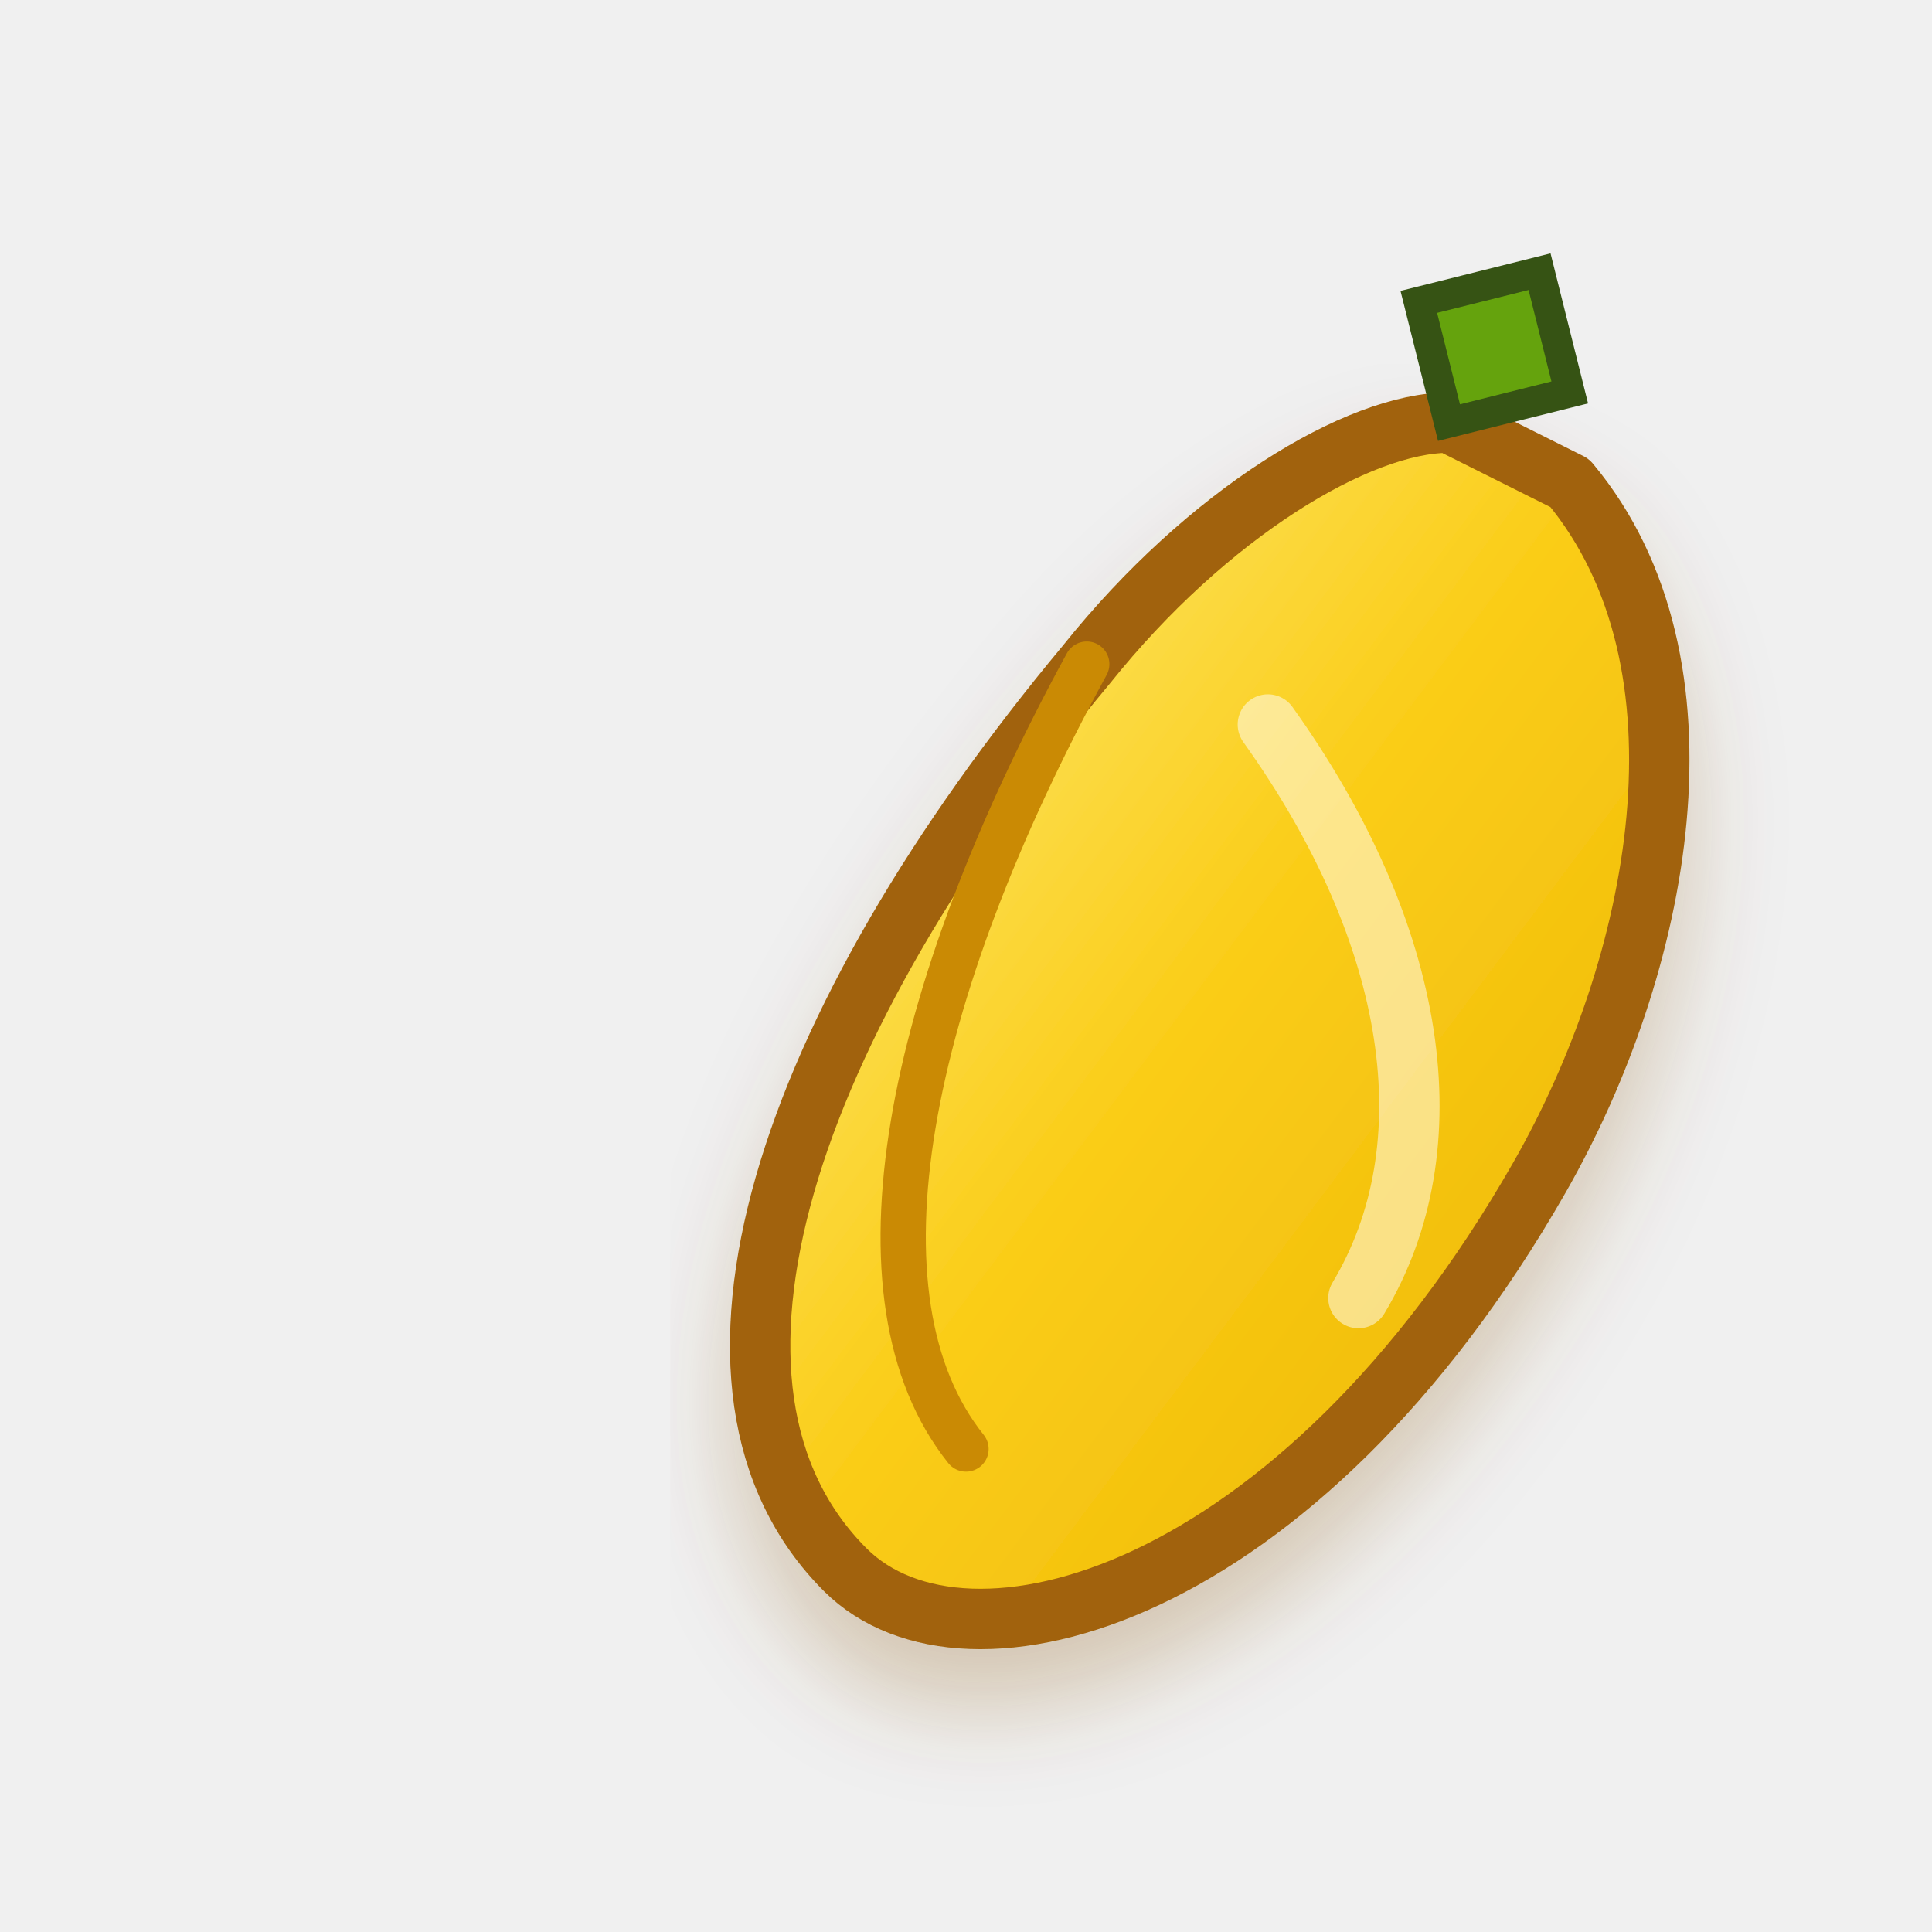
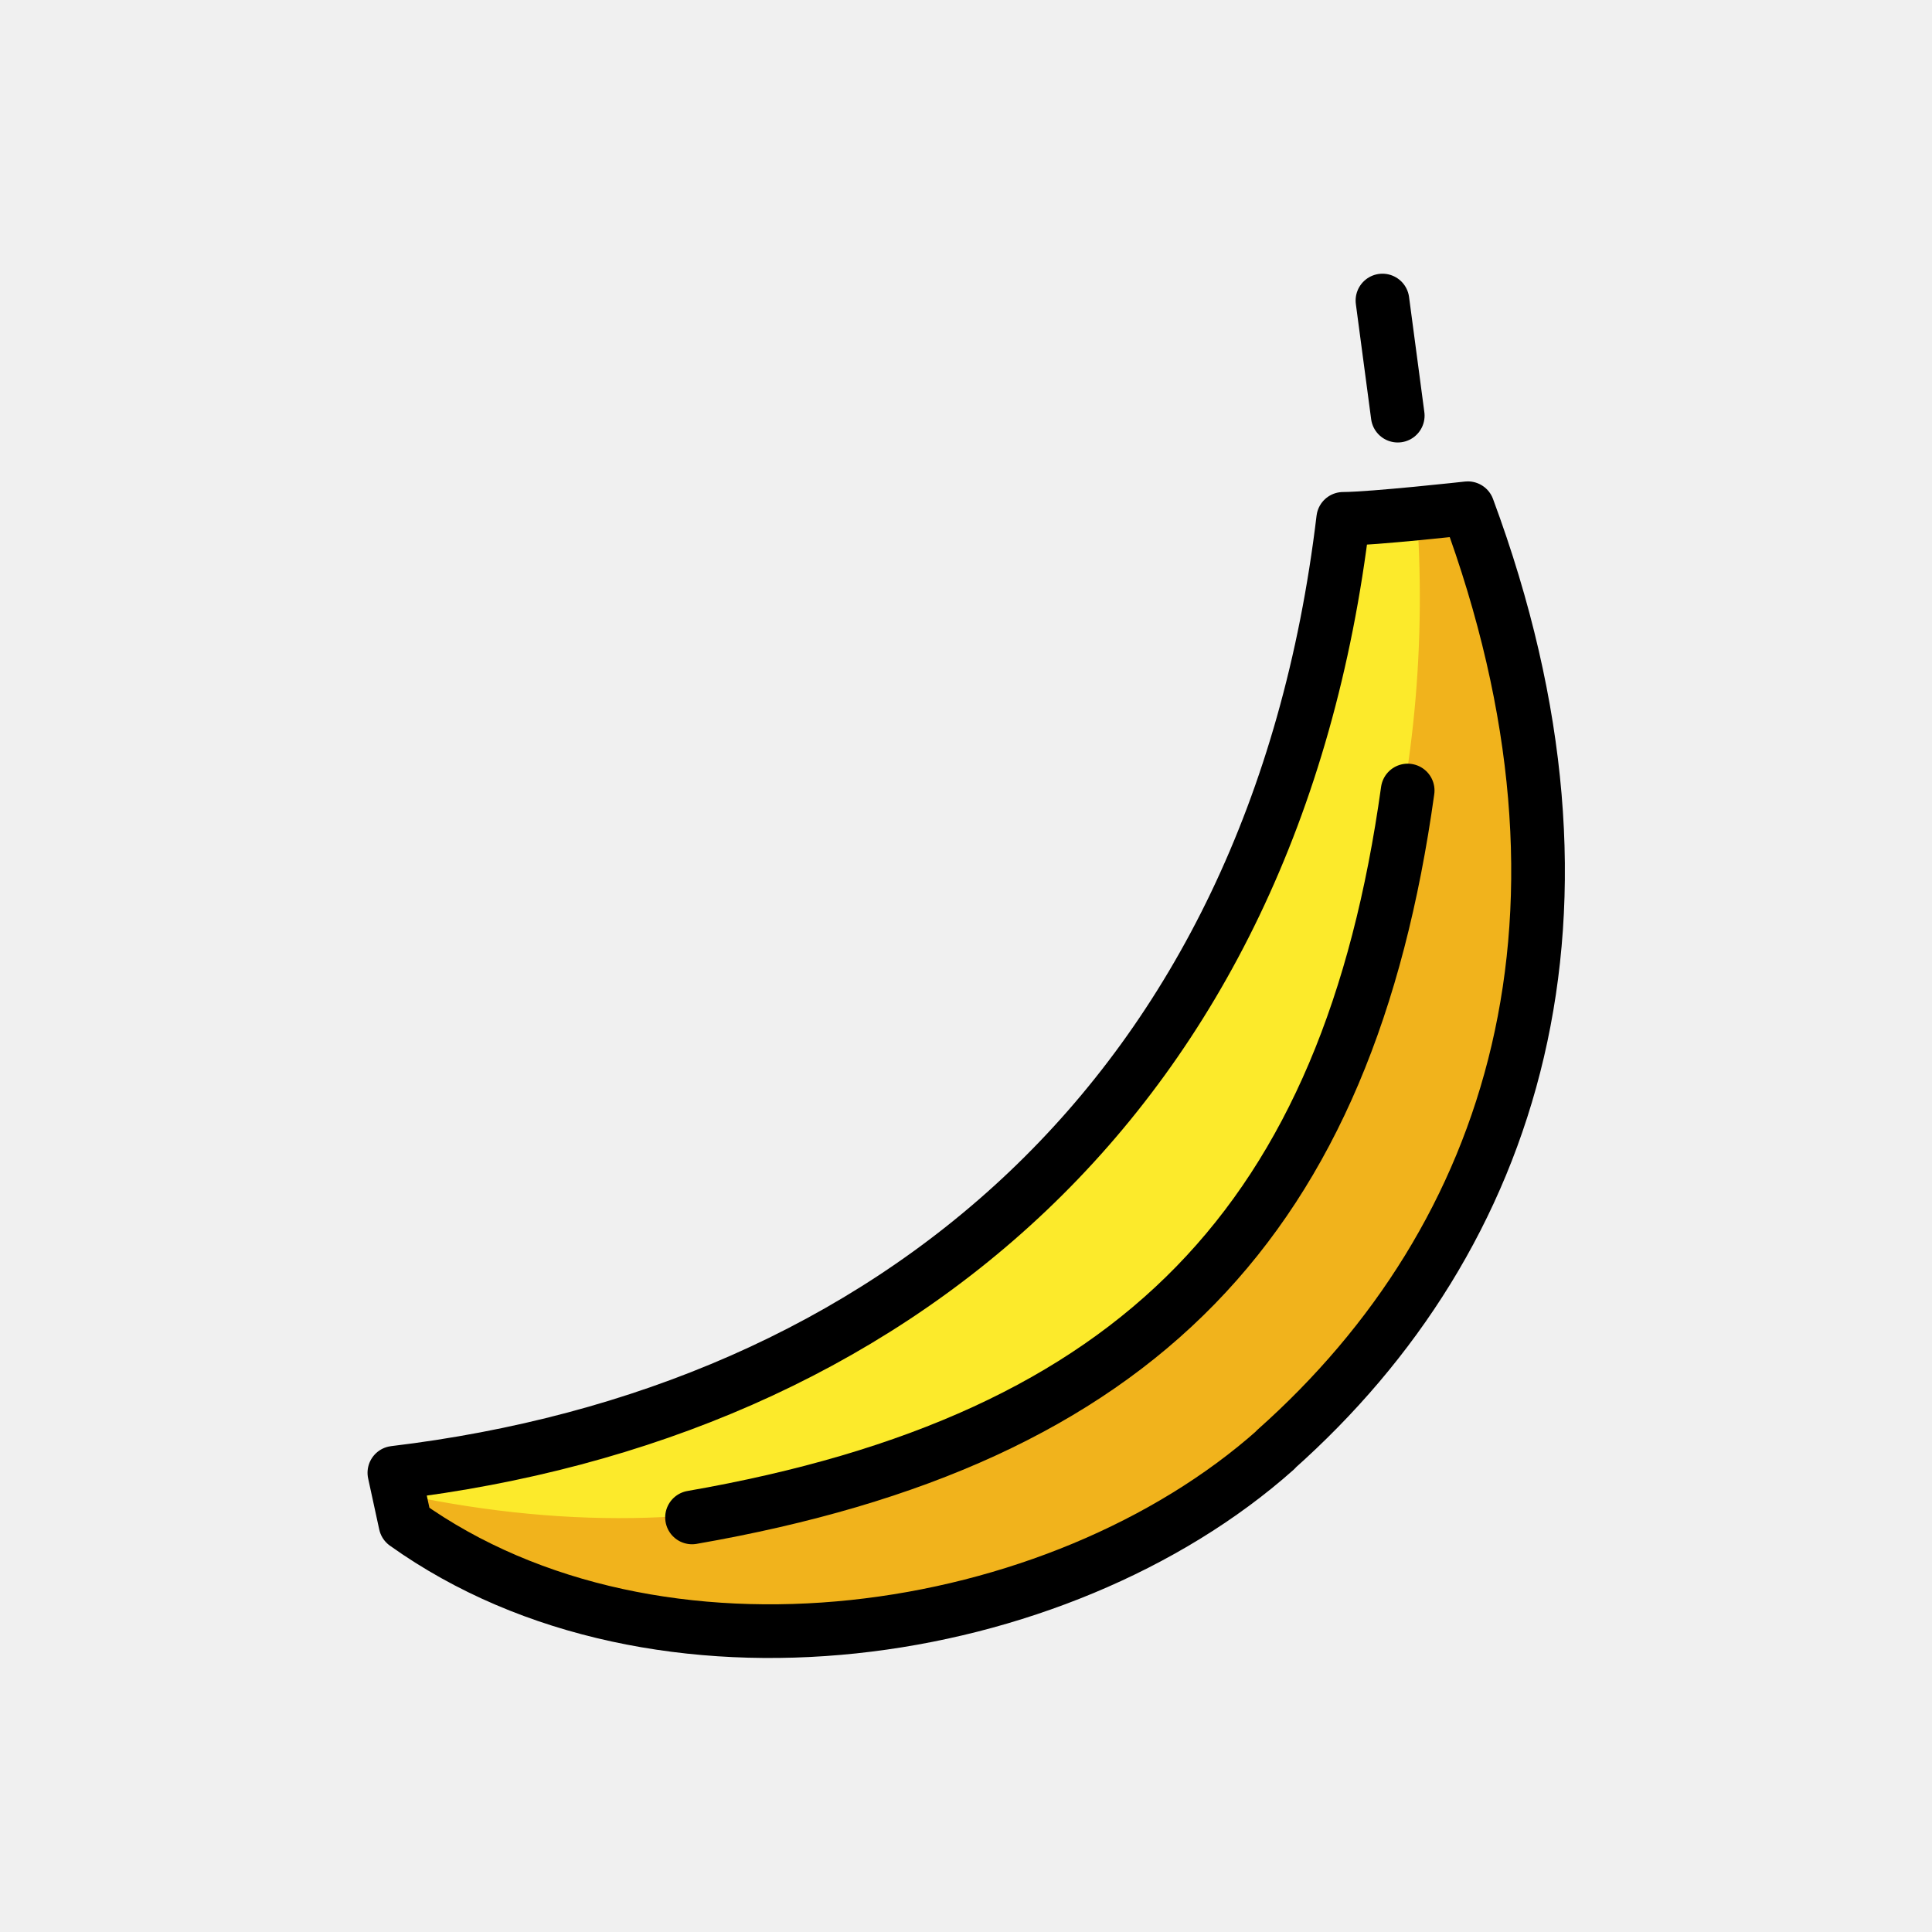
- <svg xmlns="http://www.w3.org/2000/svg" width="128" height="128" viewBox="0 0 128 128">
-   <defs>
-     <linearGradient id="bananaGrad" x1="0%" y1="0%" x2="100%" y2="100%">
-       <stop offset="0%" stop-color="#FEF08A" />
-       <stop offset="50%" stop-color="#FACC15" />
-       <stop offset="100%" stop-color="#EAB308" />
-     </linearGradient>
-     <filter id="bananaShadow" x="-10%" y="-10%" width="130%" height="130%">
-       <feDropShadow dx="0" dy="4" stdDeviation="3" flood-color="#854D0E" flood-opacity="0.25" />
-     </filter>
-   </defs>
-   <path d="M96 28 C90 28 80 34 72 44 C52 68 44 92 56 104 C64 112 86 106 102 78 C110 64 114 44 104 32 L96 28 Z" fill="url(#bananaGrad)" stroke="#A16207" stroke-width="4" stroke-linejoin="round" filter="url(#bananaShadow)" />
-   <path d="M96 28 L94 20 L102 18 L104 26 Z" fill="#65A30D" stroke="#365314" stroke-width="2" />
-   <path d="M72 44 C60 66 56 86 64 96" fill="none" stroke="#CA8A04" stroke-width="3" stroke-linecap="round" />
-   <path d="M84 48 C94 62 96 76 90 86" fill="none" stroke="#FFF" stroke-width="4" stroke-linecap="round" opacity="0.5" />
+ <svg xmlns="http://www.w3.org/2000/svg" id="emoji" viewBox="0 0 72 72">
+   <g id="color">
+     <path fill="#fcea2b" stroke="#fcea2b" stroke-linecap="round" stroke-linejoin="round" stroke-width="0.75" d="m50.46,50.44c-10.986,12.986-25.126,11.668-34.893,6.885-.313-.153-.457-.525-.532-.866h0c-.193-.886.45-1.724,1.355-1.792,5.194-.387,12.957-2.15,21.708-9.609,1.112-.948,2.126-2.009,3.023-3.163,4.886-6.285,9.104-14.388,9.349-20.97.019-.516.423-.936.939-.952,3.123-.098,2.696-.237,2.949.367,4.163,9.907,2.516,22.007-3.891,30.097l-.007.002Z" />
+     <path fill="#f1b31c" stroke="#f1b31c" stroke-linecap="round" stroke-linejoin="round" stroke-width="0.75" d="m53.21,19.66c3.716-1.236,6.044,20.641-1.994,30.488-11.8,11.01-23.664,12.652-36.254,5.914,25.96,5.489,39.47-15.38,38.25-36.4l-.002-.002Z" />
+   </g>
+   <g id="line">
+     <line x1="52.09" x2="51.52" y1="15.49" y2="11.2" fill="none" stroke="#000" stroke-linecap="round" stroke-linejoin="round" stroke-width="2" />
+     <path fill="none" stroke="#000" stroke-linecap="round" stroke-linejoin="round" stroke-width="2" d="m25.79,56.55c16.7-2.905,24.45-11.14,26.67-27.09" />
+     <path fill="none" stroke="#000" stroke-linecap="round" stroke-linejoin="round" stroke-width="2" d="m47.54,54.03c-8.106,7.212-23.05,9.45-32.43,2.757l-.413-1.901c18.42-2.206,32.78-13.96,35.36-35.55,1.105-.004,4.645-.396,4.645-.396,5.599,15.1,1.754,27.15-7.164,35.08l.002.01Z" />
+   </g>
</svg>
